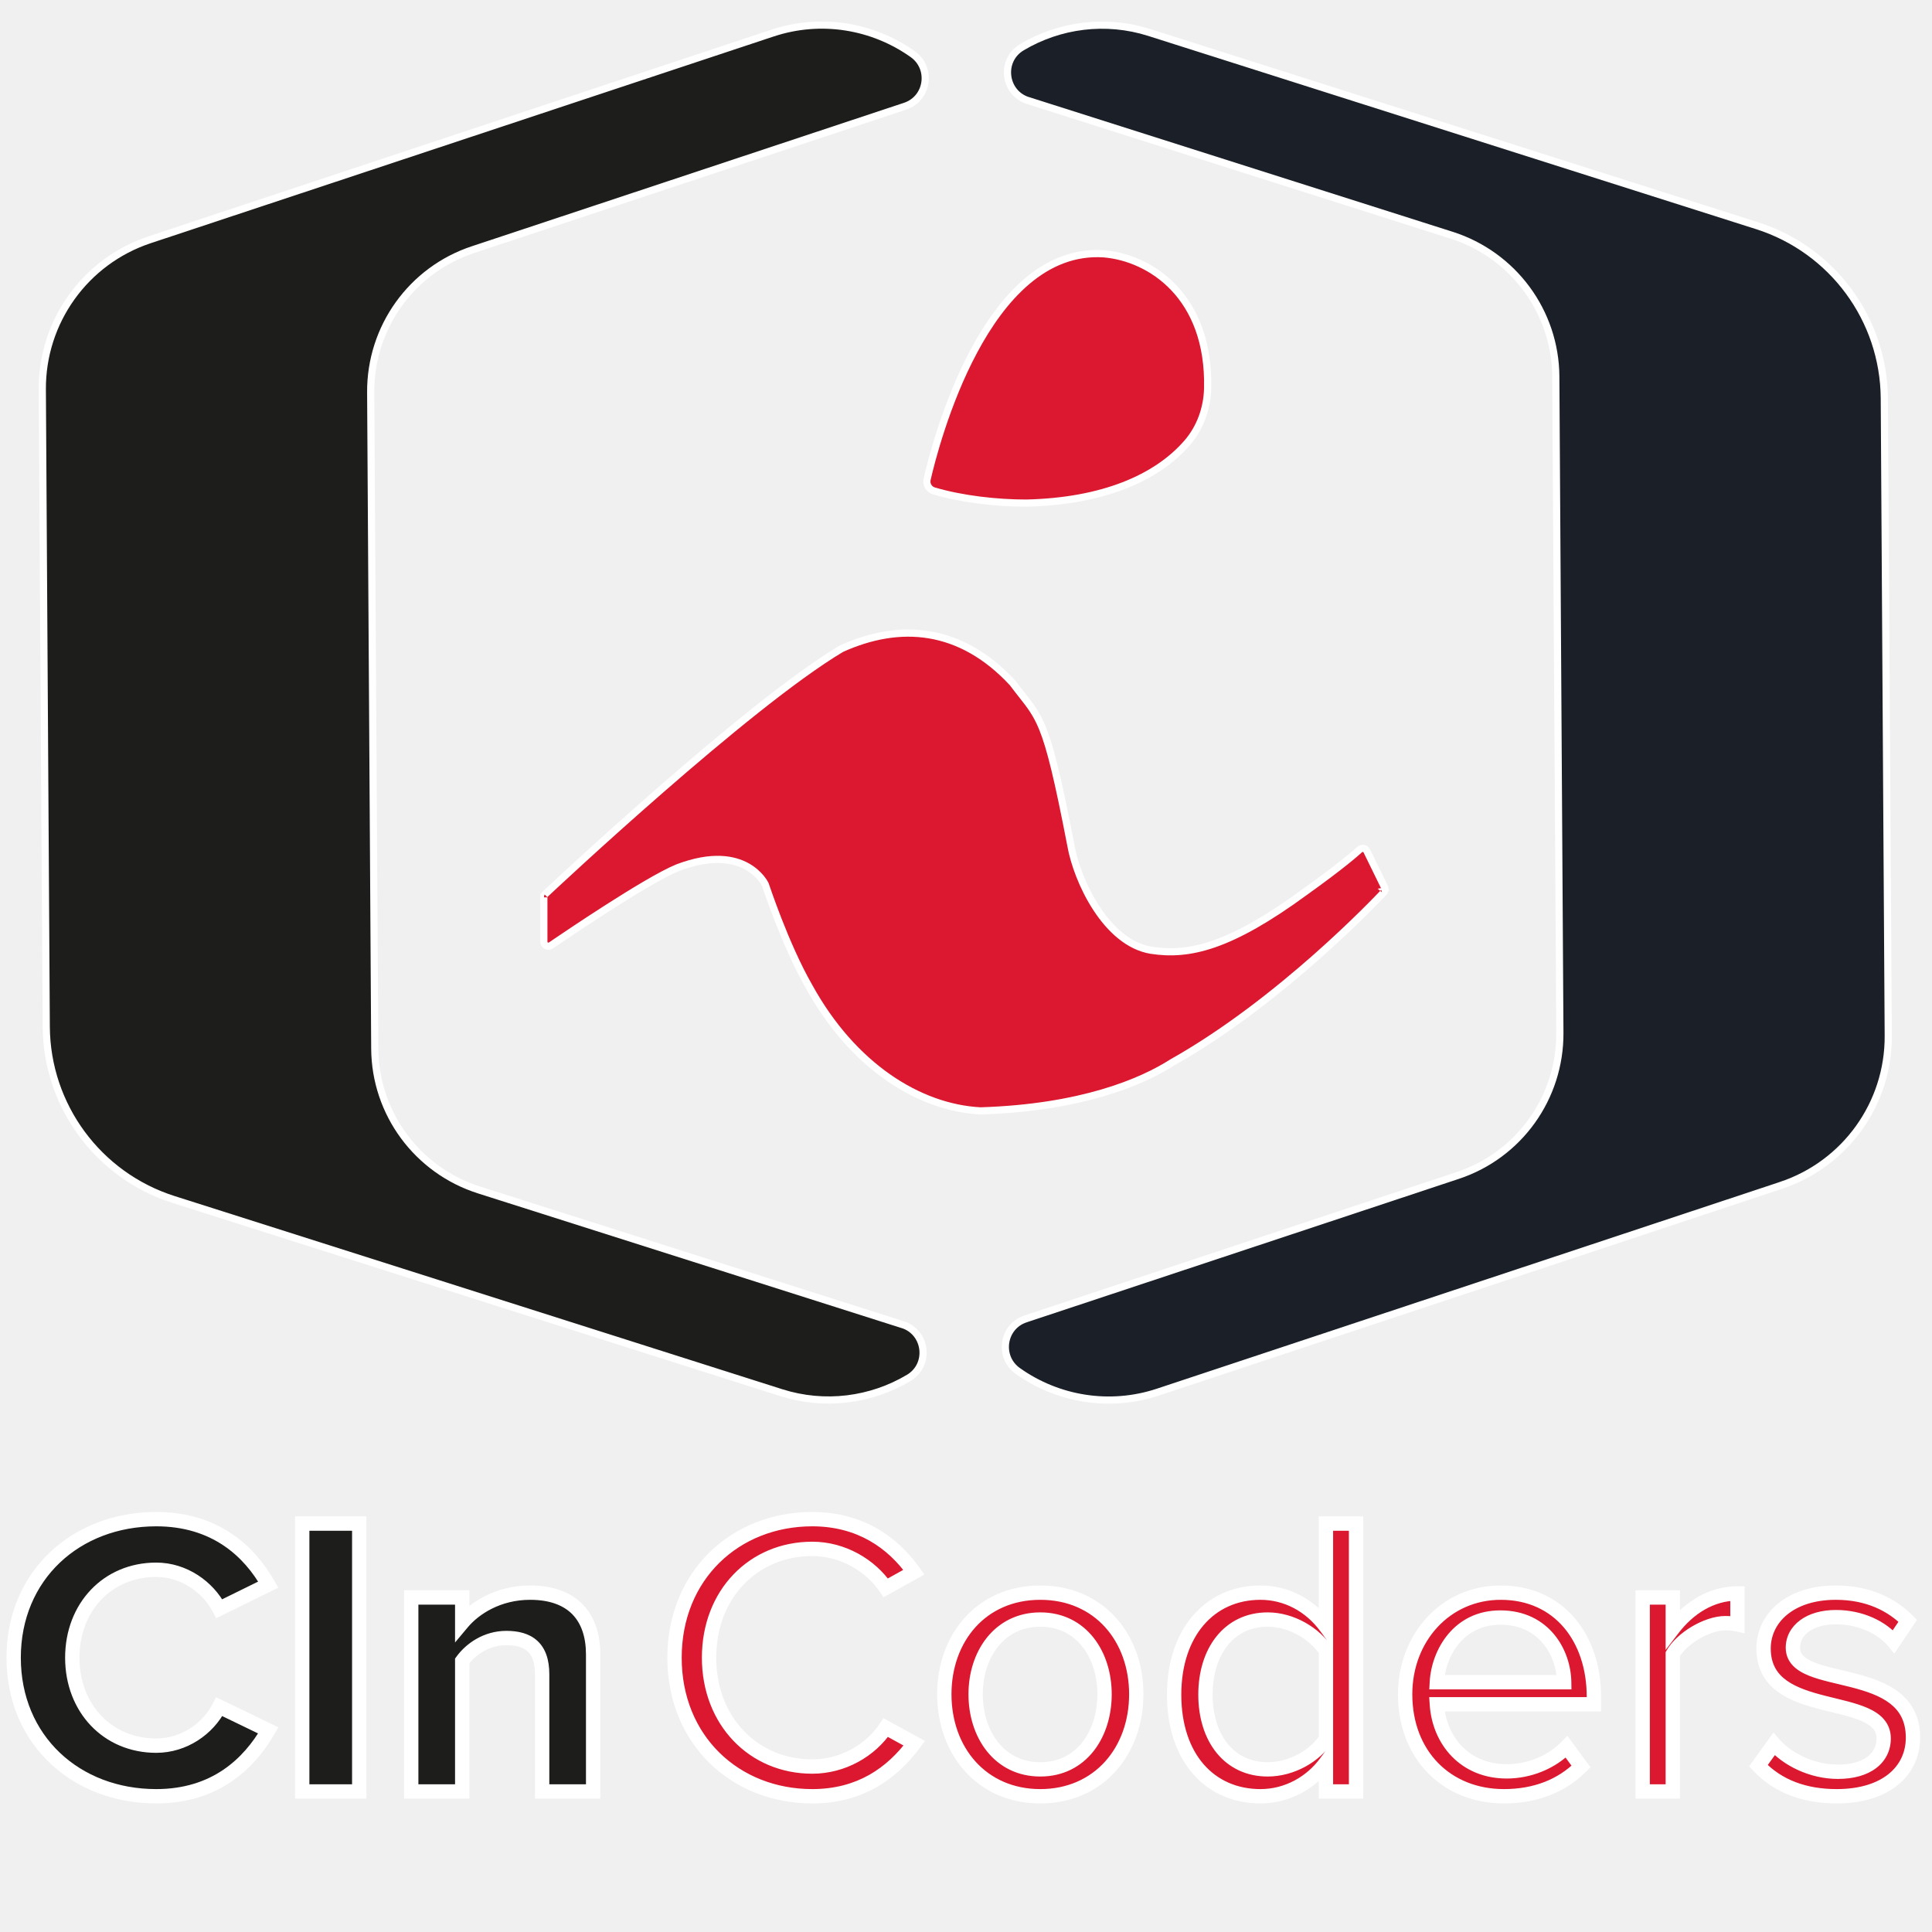
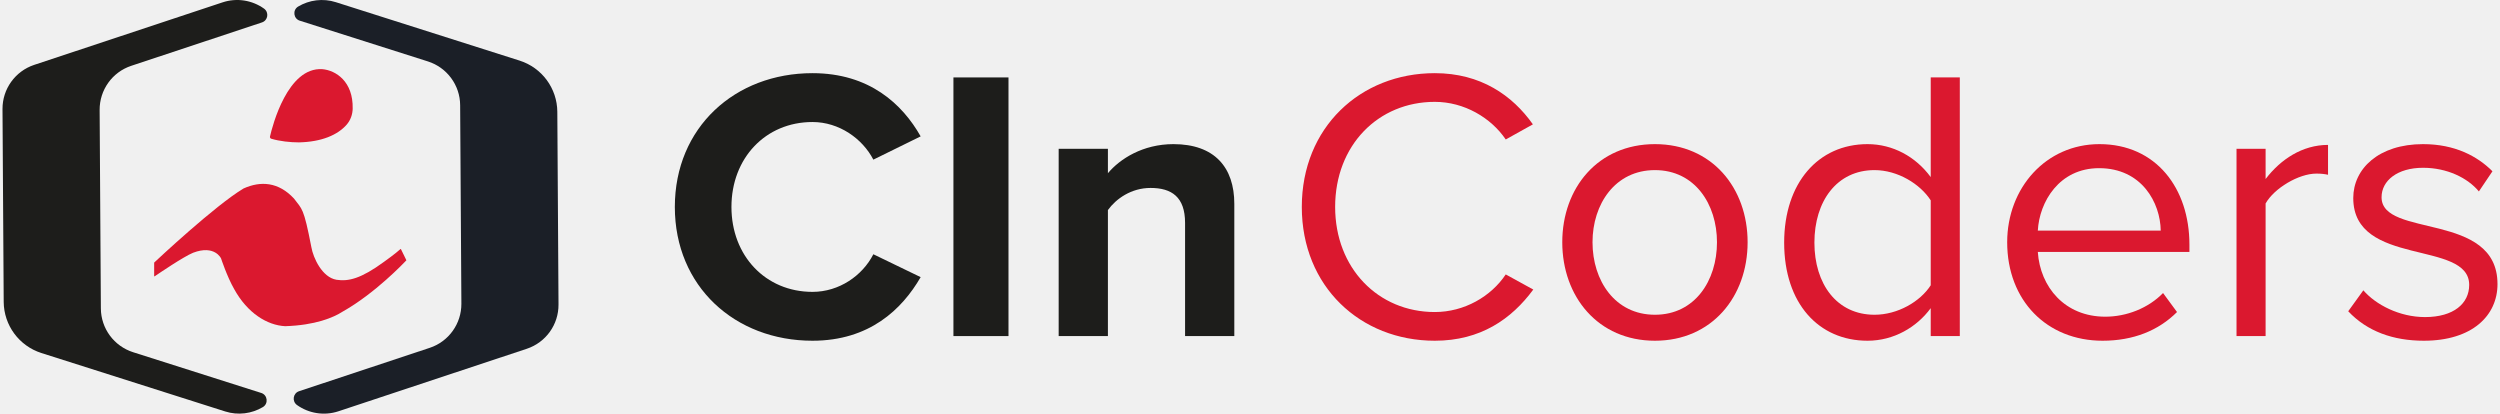
- <svg xmlns="http://www.w3.org/2000/svg" width="30" height="30" viewBox="0 0 1347 1317" fill="none">
-   <path d="M566.32 1237.36C512.56 1237.36 470.28 1198.16 470.28 1140.76C470.28 1083.36 512.56 1044.16 566.32 1044.16C599.36 1044.16 622.32 1060.12 637.16 1081.12L617.56 1092.04C606.92 1076.36 587.6 1064.88 566.32 1064.88C525.44 1064.88 494.36 1096.24 494.36 1140.76C494.36 1185 525.44 1216.64 566.32 1216.64C587.6 1216.64 606.92 1205.44 617.56 1189.48L637.44 1200.4C621.76 1221.68 599.36 1237.36 566.32 1237.36ZM725.299 1237.36C684.139 1237.36 658.379 1205.44 658.379 1166.24C658.379 1127.04 684.139 1095.4 725.299 1095.4C766.459 1095.4 792.219 1127.04 792.219 1166.24C792.219 1205.44 766.459 1237.36 725.299 1237.36ZM725.299 1218.6C754.139 1218.6 770.099 1193.96 770.099 1166.24C770.099 1138.8 754.139 1114.16 725.299 1114.16C696.459 1114.16 680.219 1138.8 680.219 1166.24C680.219 1193.96 696.459 1218.6 725.299 1218.6ZM945.453 1234H924.453V1213.84C914.373 1227.56 897.853 1237.36 878.813 1237.36C843.533 1237.36 818.613 1210.48 818.613 1166.52C818.613 1123.4 843.253 1095.4 878.813 1095.4C897.013 1095.4 913.533 1104.36 924.453 1119.2V1047.24H945.453V1234ZM883.853 1218.6C900.653 1218.6 916.893 1209.08 924.453 1197.32V1136C916.893 1124.24 900.653 1114.16 883.853 1114.16C856.693 1114.16 840.453 1136.56 840.453 1166.52C840.453 1196.48 856.693 1218.6 883.853 1218.6ZM1048.55 1237.36C1008.51 1237.36 979.668 1208.52 979.668 1166.24C979.668 1127.04 1007.67 1095.4 1046.31 1095.4C1087.19 1095.4 1111.27 1127.32 1111.27 1167.92V1173.24H1001.79C1003.47 1198.72 1021.39 1220 1050.51 1220C1065.91 1220 1081.59 1213.84 1092.23 1202.92L1102.31 1216.64C1088.87 1230.08 1070.67 1237.36 1048.55 1237.36ZM1090.55 1157.84C1090.27 1137.68 1076.83 1112.76 1046.03 1112.76C1017.19 1112.76 1002.91 1137.12 1001.79 1157.84H1090.55ZM1166.28 1234H1145.28V1098.76H1166.28V1120.6C1177.2 1106.32 1192.88 1095.96 1211.36 1095.96V1117.52C1208.84 1116.96 1206.32 1116.68 1202.96 1116.68C1190.08 1116.68 1172.44 1127.32 1166.28 1138.24V1234ZM1280.54 1237.36C1258.42 1237.36 1239.66 1230.64 1225.94 1216.08L1236.86 1200.96C1245.82 1211.32 1262.9 1220.28 1281.38 1220.28C1302.1 1220.28 1313.3 1210.48 1313.3 1197.04C1313.3 1164.28 1229.58 1184.44 1229.58 1134.32C1229.58 1113.32 1247.78 1095.4 1279.98 1095.4C1302.94 1095.4 1319.18 1104.08 1330.1 1115L1320.3 1129.56C1312.18 1119.76 1297.34 1112.48 1279.98 1112.48C1261.5 1112.48 1250.02 1121.72 1250.02 1133.76C1250.02 1163.44 1333.74 1143.84 1333.74 1196.48C1333.74 1219.16 1315.54 1237.36 1280.54 1237.36Z" fill="#DB182F" />
-   <path d="M637.16 1081.12L639.594 1085.49L644.455 1082.78L641.243 1078.23L637.16 1081.12ZM617.56 1092.04L613.423 1094.85L615.994 1098.64L619.994 1096.41L617.56 1092.04ZM617.56 1189.48L619.967 1185.1L615.945 1182.89L613.4 1186.71L617.56 1189.48ZM637.44 1200.4L641.465 1203.37L644.854 1198.77L639.847 1196.02L637.44 1200.4ZM566.32 1232.36C515.234 1232.36 475.28 1195.31 475.28 1140.76H465.28C465.28 1201.01 509.886 1242.36 566.32 1242.36V1232.36ZM475.28 1140.76C475.28 1086.21 515.234 1049.16 566.32 1049.16V1039.16C509.886 1039.16 465.28 1080.51 465.28 1140.76H475.28ZM566.32 1049.16C597.476 1049.16 619.013 1064.1 633.077 1084.01L641.243 1078.23C625.627 1056.14 601.244 1039.16 566.32 1039.16V1049.16ZM634.727 1076.75L615.126 1087.67L619.994 1096.41L639.594 1085.49L634.727 1076.75ZM621.697 1089.23C610.186 1072.27 589.359 1059.88 566.32 1059.88V1069.88C585.841 1069.88 603.654 1080.45 613.423 1094.85L621.697 1089.23ZM566.32 1059.88C522.492 1059.88 489.36 1093.67 489.36 1140.76H499.36C499.36 1098.81 528.388 1069.88 566.32 1069.88V1059.88ZM489.36 1140.76C489.36 1187.56 522.48 1221.64 566.32 1221.64V1211.64C528.4 1211.64 499.36 1182.44 499.36 1140.76H489.36ZM566.32 1221.64C589.321 1221.64 610.181 1209.56 621.72 1192.25L613.4 1186.71C603.659 1201.32 585.879 1211.64 566.32 1211.64V1221.64ZM615.153 1193.86L635.033 1204.78L639.847 1196.02L619.967 1185.1L615.153 1193.86ZM633.415 1197.43C618.47 1217.72 597.452 1232.36 566.32 1232.36V1242.36C601.268 1242.36 625.05 1225.64 641.465 1203.37L633.415 1197.43ZM725.299 1232.36C687.385 1232.36 663.379 1203.19 663.379 1166.24H653.379C653.379 1207.69 680.892 1242.36 725.299 1242.36V1232.36ZM663.379 1166.24C663.379 1147.72 669.458 1131.25 680.112 1119.47C690.718 1107.75 706.085 1100.4 725.299 1100.4V1090.4C703.353 1090.4 685.259 1098.87 672.695 1112.77C660.179 1126.61 653.379 1145.56 653.379 1166.24H663.379ZM725.299 1100.4C744.513 1100.4 759.879 1107.75 770.485 1119.47C781.139 1131.25 787.219 1147.72 787.219 1166.24H797.219C797.219 1145.56 790.418 1126.61 777.902 1112.77C765.338 1098.87 747.245 1090.4 725.299 1090.4V1100.4ZM787.219 1166.24C787.219 1203.19 763.212 1232.36 725.299 1232.36V1242.36C769.705 1242.36 797.219 1207.69 797.219 1166.24H787.219ZM725.299 1223.6C741.305 1223.6 753.931 1216.69 762.439 1205.91C770.856 1195.25 775.099 1181 775.099 1166.24H765.099C765.099 1179.2 761.361 1191.13 754.589 1199.72C747.907 1208.19 738.133 1213.6 725.299 1213.6V1223.6ZM775.099 1166.24C775.099 1151.61 770.851 1137.43 762.433 1126.81C753.926 1116.06 741.304 1109.16 725.299 1109.16V1119.16C738.134 1119.16 747.911 1124.58 754.594 1133.01C761.367 1141.57 765.099 1153.43 765.099 1166.24H775.099ZM725.299 1109.16C709.299 1109.16 696.614 1116.06 688.038 1126.79C679.548 1137.41 675.219 1151.59 675.219 1166.24H685.219C685.219 1153.45 689.01 1141.59 695.849 1133.03C702.604 1124.58 712.458 1119.16 725.299 1119.16V1109.16ZM675.219 1166.24C675.219 1181.02 679.542 1195.27 688.032 1205.93C696.609 1216.7 709.298 1223.6 725.299 1223.6V1213.6C712.46 1213.6 702.608 1208.18 695.855 1199.7C689.015 1191.11 685.219 1179.18 685.219 1166.24H675.219ZM945.453 1234V1239H950.453V1234H945.453ZM924.453 1234H919.453V1239H924.453V1234ZM924.453 1213.84H929.453V1198.59L920.424 1210.88L924.453 1213.84ZM924.453 1119.2L920.426 1122.16L929.453 1134.43V1119.2H924.453ZM924.453 1047.24V1042.24H919.453V1047.24H924.453ZM945.453 1047.24H950.453V1042.24H945.453V1047.24ZM924.453 1197.32L928.659 1200.02L929.453 1198.79V1197.32H924.453ZM924.453 1136H929.453V1134.53L928.659 1133.3L924.453 1136ZM945.453 1229H924.453V1239H945.453V1229ZM929.453 1234V1213.84H919.453V1234H929.453ZM920.424 1210.88C911.18 1223.46 896.091 1232.36 878.813 1232.36V1242.36C899.616 1242.36 917.567 1231.66 928.483 1216.8L920.424 1210.88ZM878.813 1232.36C862.522 1232.36 848.882 1226.19 839.253 1215.14C829.575 1204.03 823.613 1187.58 823.613 1166.52H813.613C813.613 1189.42 820.112 1208.39 831.713 1221.71C843.364 1235.09 859.824 1242.36 878.813 1242.36V1232.36ZM823.613 1166.52C823.613 1145.89 829.503 1129.34 839.177 1118.04C848.796 1106.8 862.438 1100.4 878.813 1100.4V1090.4C859.628 1090.4 843.17 1098 831.58 1111.54C820.044 1125.02 813.613 1144.03 813.613 1166.52H823.613ZM878.813 1100.4C895.3 1100.4 910.372 1108.5 920.426 1122.16L928.48 1116.24C916.694 1100.22 898.727 1090.4 878.813 1090.4V1100.4ZM929.453 1119.2V1047.24H919.453V1119.2H929.453ZM924.453 1052.24H945.453V1042.24H924.453V1052.24ZM940.453 1047.24V1234H950.453V1047.24H940.453ZM883.853 1223.6C902.33 1223.6 920.166 1213.23 928.659 1200.02L920.247 1194.62C913.62 1204.93 898.976 1213.6 883.853 1213.6V1223.6ZM929.453 1197.32V1136H919.453V1197.32H929.453ZM928.659 1133.3C920.229 1120.18 902.444 1109.16 883.853 1109.16V1119.16C898.862 1119.16 913.558 1128.3 920.247 1138.7L928.659 1133.3ZM883.853 1109.16C868.756 1109.16 856.466 1115.45 848.06 1125.99C839.741 1136.41 835.453 1150.69 835.453 1166.52H845.453C845.453 1152.39 849.285 1140.49 855.877 1132.22C862.38 1124.07 871.79 1119.16 883.853 1119.16V1109.16ZM835.453 1166.52C835.453 1182.35 839.742 1196.57 848.071 1206.93C856.488 1217.4 868.779 1223.6 883.853 1223.6V1213.6C871.768 1213.6 862.359 1208.74 855.865 1200.66C849.284 1192.47 845.453 1180.65 845.453 1166.52H835.453ZM1111.27 1173.24V1178.24H1116.27V1173.24H1111.27ZM1001.79 1173.24V1168.24H996.447L996.799 1173.57L1001.79 1173.24ZM1092.23 1202.92L1096.26 1199.96L1092.76 1195.2L1088.65 1199.43L1092.23 1202.92ZM1102.31 1216.64L1105.84 1220.18L1108.88 1217.14L1106.34 1213.68L1102.31 1216.64ZM1090.55 1157.84V1162.84H1095.62L1095.55 1157.77L1090.55 1157.84ZM1001.79 1157.84L996.795 1157.57L996.51 1162.84H1001.79V1157.84ZM1048.55 1232.36C1029.77 1232.36 1013.87 1225.62 1002.67 1214.16C991.463 1202.7 984.668 1186.22 984.668 1166.24H974.668C974.668 1188.54 982.293 1207.62 995.517 1221.15C1008.75 1234.68 1027.29 1242.36 1048.55 1242.36V1232.36ZM984.668 1166.24C984.668 1129.42 1010.8 1100.4 1046.31 1100.4V1090.4C1004.54 1090.4 974.668 1124.66 974.668 1166.24H984.668ZM1046.31 1100.4C1065.34 1100.4 1080.17 1107.78 1090.31 1119.68C1100.53 1131.67 1106.27 1148.57 1106.27 1167.92H1116.27C1116.27 1146.67 1109.96 1127.31 1097.92 1113.19C1085.81 1098.98 1068.16 1090.4 1046.31 1090.4V1100.4ZM1106.27 1167.92V1173.24H1116.27V1167.92H1106.27ZM1111.27 1168.24H1001.79V1178.24H1111.27V1168.24ZM996.799 1173.57C998.625 1201.27 1018.37 1225 1050.51 1225V1215C1024.41 1215 1008.31 1196.17 1006.78 1172.91L996.799 1173.57ZM1050.51 1225C1067.15 1225 1084.16 1218.37 1095.81 1206.41L1088.65 1199.43C1079.02 1209.31 1064.67 1215 1050.51 1215V1225ZM1088.2 1205.88L1098.28 1219.6L1106.34 1213.68L1096.26 1199.96L1088.2 1205.88ZM1098.77 1213.1C1086.38 1225.5 1069.5 1232.36 1048.55 1232.36V1242.36C1071.83 1242.36 1091.36 1234.66 1105.84 1220.18L1098.77 1213.1ZM1095.55 1157.77C1095.39 1146.7 1091.65 1134.29 1083.58 1124.55C1075.4 1114.67 1062.94 1107.76 1046.03 1107.76V1117.76C1059.92 1117.76 1069.57 1123.31 1075.88 1130.93C1082.31 1138.69 1085.42 1148.82 1085.55 1157.91L1095.55 1157.77ZM1046.03 1107.76C1013.56 1107.76 998 1135.28 996.795 1157.57L1006.78 1158.11C1007.82 1138.96 1020.81 1117.76 1046.03 1117.76V1107.76ZM1001.79 1162.84H1090.55V1152.84H1001.79V1162.84ZM1166.28 1234V1239H1171.28V1234H1166.28ZM1145.28 1234H1140.28V1239H1145.28V1234ZM1145.28 1098.76V1093.76H1140.28V1098.76H1145.28ZM1166.28 1098.76H1171.28V1093.76H1166.28V1098.76ZM1166.28 1120.6H1161.28V1135.37L1170.25 1123.64L1166.28 1120.6ZM1211.36 1095.96H1216.36V1090.96H1211.36V1095.96ZM1211.36 1117.52L1210.28 1122.4L1216.36 1123.75V1117.52H1211.36ZM1166.28 1138.24L1161.93 1135.78L1161.28 1136.93V1138.24H1166.28ZM1166.28 1229H1145.28V1239H1166.28V1229ZM1150.28 1234V1098.76H1140.28V1234H1150.28ZM1145.28 1103.76H1166.28V1093.76H1145.28V1103.76ZM1161.28 1098.76V1120.6H1171.28V1098.76H1161.28ZM1170.25 1123.64C1180.53 1110.19 1194.88 1100.96 1211.36 1100.96V1090.96C1190.88 1090.96 1173.87 1102.45 1162.31 1117.56L1170.25 1123.64ZM1206.36 1095.96V1117.52H1216.36V1095.96H1206.36ZM1212.45 1112.64C1209.52 1111.99 1206.64 1111.68 1202.96 1111.68V1121.68C1206.01 1121.68 1208.16 1121.93 1210.28 1122.4L1212.45 1112.64ZM1202.96 1111.68C1195.31 1111.68 1186.79 1114.77 1179.55 1119.06C1172.31 1123.36 1165.58 1129.31 1161.93 1135.78L1170.64 1140.7C1173.14 1136.25 1178.31 1131.42 1184.65 1127.67C1190.99 1123.91 1197.73 1121.68 1202.96 1121.68V1111.68ZM1161.28 1138.24V1234H1171.28V1138.24H1161.28ZM1225.94 1216.08L1221.89 1213.15L1219.47 1216.5L1222.3 1219.51L1225.94 1216.08ZM1236.86 1200.96L1240.64 1197.69L1236.51 1192.91L1232.81 1198.03L1236.86 1200.96ZM1330.1 1115L1334.25 1117.79L1336.55 1114.38L1333.64 1111.46L1330.1 1115ZM1320.3 1129.56L1316.45 1132.75L1320.72 1137.9L1324.45 1132.35L1320.3 1129.56ZM1280.54 1232.36C1259.47 1232.36 1242.15 1225.99 1229.58 1212.65L1222.3 1219.51C1237.17 1235.29 1257.37 1242.36 1280.54 1242.36V1232.36ZM1230 1219.01L1240.92 1203.89L1232.81 1198.03L1221.89 1213.15L1230 1219.01ZM1233.08 1204.23C1242.98 1215.68 1261.44 1225.28 1281.38 1225.28V1215.28C1264.37 1215.28 1248.66 1206.96 1240.64 1197.69L1233.08 1204.23ZM1281.38 1225.28C1292.47 1225.28 1301.64 1222.66 1308.15 1217.67C1314.8 1212.58 1318.3 1205.29 1318.3 1197.04H1308.3C1308.3 1202.23 1306.21 1206.56 1302.07 1209.73C1297.81 1213 1291.02 1215.28 1281.38 1215.28V1225.28ZM1318.3 1197.04C1318.3 1191.76 1316.57 1187.34 1313.51 1183.75C1310.55 1180.28 1306.54 1177.81 1302.26 1175.9C1293.89 1172.17 1282.71 1169.9 1272.67 1167.34C1262.2 1164.68 1252.59 1161.66 1245.59 1156.6C1238.95 1151.8 1234.58 1145.13 1234.58 1134.32H1224.58C1224.58 1148.57 1230.68 1158.17 1239.74 1164.71C1248.44 1171 1259.75 1174.38 1270.21 1177.04C1281.1 1179.8 1290.85 1181.76 1298.19 1185.03C1301.76 1186.63 1304.28 1188.35 1305.9 1190.24C1307.42 1192.02 1308.3 1194.13 1308.3 1197.04H1318.3ZM1234.58 1134.32C1234.58 1125.35 1238.44 1117.02 1245.9 1110.84C1253.4 1104.62 1264.79 1100.4 1279.98 1100.4V1090.4C1262.97 1090.4 1249.17 1095.14 1239.52 1103.13C1229.83 1111.16 1224.58 1122.29 1224.58 1134.32H1234.58ZM1279.98 1100.4C1301.54 1100.4 1316.53 1108.5 1326.57 1118.54L1333.64 1111.46C1321.83 1099.66 1304.34 1090.4 1279.98 1090.4V1100.4ZM1325.96 1112.21L1316.16 1126.77L1324.45 1132.35L1334.25 1117.79L1325.96 1112.21ZM1324.15 1126.37C1314.98 1115.29 1298.65 1107.48 1279.98 1107.48V1117.48C1296.03 1117.48 1309.39 1124.23 1316.45 1132.75L1324.15 1126.37ZM1279.98 1107.48C1269.96 1107.48 1261.35 1109.98 1255.11 1114.58C1248.78 1119.24 1245.02 1125.99 1245.02 1133.76H1255.02C1255.02 1129.49 1257 1125.6 1261.04 1122.63C1265.16 1119.6 1271.53 1117.48 1279.98 1117.48V1107.48ZM1245.02 1133.76C1245.02 1138.81 1246.86 1142.97 1250 1146.26C1252.99 1149.41 1257.01 1151.62 1261.24 1153.32C1269.49 1156.64 1280.69 1158.79 1290.64 1161.35C1301.04 1164.03 1310.64 1167.25 1317.62 1172.61C1324.28 1177.73 1328.74 1184.93 1328.74 1196.48H1338.74C1338.74 1181.71 1332.74 1171.62 1323.71 1164.68C1314.99 1157.98 1303.65 1154.38 1293.13 1151.67C1282.15 1148.84 1272.42 1147.04 1264.97 1144.04C1261.35 1142.58 1258.83 1141.04 1257.24 1139.37C1255.8 1137.85 1255.02 1136.13 1255.02 1133.76H1245.02ZM1328.74 1196.48C1328.74 1206.39 1324.81 1215.18 1317.08 1221.57C1309.28 1228.03 1297.21 1232.36 1280.54 1232.36V1242.36C1298.87 1242.36 1313.41 1237.59 1323.46 1229.28C1333.58 1220.9 1338.74 1209.25 1338.74 1196.48H1328.74Z" fill="white" />
-   <path d="M108.92 1237.36C52.92 1237.36 9.52 1198.16 9.52 1140.76C9.52 1083.36 52.92 1044.16 108.92 1044.16C150.08 1044.16 173.88 1066.56 187.04 1089.8L152.88 1106.6C145.04 1091.48 128.24 1079.44 108.92 1079.44C75.04 1079.44 50.4 1105.48 50.4 1140.76C50.4 1176.04 75.04 1202.08 108.92 1202.08C128.24 1202.08 145.04 1190.32 152.88 1174.92L187.04 1191.44C173.6 1214.68 150.08 1237.36 108.92 1237.36ZM250.467 1234H210.707V1047.24H250.467V1234ZM413.543 1234H377.983V1152.24C377.983 1133.48 368.183 1127.04 353.063 1127.04C339.062 1127.04 328.143 1134.88 322.263 1143V1234H286.703V1098.76H322.263V1116.4C330.943 1106.04 347.463 1095.4 369.583 1095.4C399.263 1095.4 413.543 1112.2 413.543 1138.52V1234Z" fill="#1D1D1B" />
-   <path d="M187.04 1089.8L189.247 1094.29L194.002 1091.95L191.391 1087.34L187.04 1089.8ZM152.88 1106.6L148.441 1108.9L150.694 1113.25L155.087 1111.09L152.88 1106.6ZM152.88 1174.92L155.057 1170.42L150.647 1168.29L148.424 1172.65L152.88 1174.92ZM187.04 1191.44L191.368 1193.94L194.064 1189.28L189.217 1186.94L187.04 1191.44ZM108.92 1232.36C55.442 1232.36 14.52 1195.16 14.52 1140.76H4.52C4.52 1201.16 50.398 1242.36 108.92 1242.36V1232.36ZM14.52 1140.76C14.52 1086.36 55.442 1049.16 108.92 1049.16V1039.16C50.398 1039.16 4.52 1080.36 4.52 1140.76H14.52ZM108.92 1049.16C147.834 1049.16 170.173 1070.16 182.689 1092.26L191.391 1087.34C177.587 1062.96 152.326 1039.16 108.92 1039.16V1049.16ZM184.833 1085.31L150.673 1102.11L155.087 1111.09L189.247 1094.29L184.833 1085.31ZM157.319 1104.3C148.717 1087.71 130.311 1074.44 108.92 1074.44V1084.44C126.169 1084.44 141.363 1095.25 148.441 1108.9L157.319 1104.3ZM108.92 1074.44C72.049 1074.44 45.4 1102.95 45.4 1140.76H55.4C55.4 1108.01 78.031 1084.44 108.92 1084.44V1074.44ZM45.4 1140.76C45.4 1178.57 72.049 1207.08 108.92 1207.08V1197.08C78.031 1197.08 55.4 1173.51 55.4 1140.76H45.4ZM108.92 1207.08C130.273 1207.08 148.714 1194.12 157.336 1177.19L148.424 1172.65C141.366 1186.52 126.207 1197.08 108.92 1197.08V1207.08ZM150.703 1179.42L184.863 1195.94L189.217 1186.94L155.057 1170.42L150.703 1179.42ZM182.712 1188.94C169.877 1211.13 147.786 1232.36 108.92 1232.36V1242.36C152.374 1242.36 177.323 1218.23 191.368 1193.94L182.712 1188.94ZM250.467 1234V1239H255.467V1234H250.467ZM210.707 1234H205.707V1239H210.707V1234ZM210.707 1047.24V1042.24H205.707V1047.24H210.707ZM250.467 1047.24H255.467V1042.24H250.467V1047.24ZM250.467 1229H210.707V1239H250.467V1229ZM215.707 1234V1047.24H205.707V1234H215.707ZM210.707 1052.24H250.467V1042.24H210.707V1052.24ZM245.467 1047.24V1234H255.467V1047.24H245.467ZM413.543 1234V1239H418.543V1234H413.543ZM377.983 1234H372.983V1239H377.983V1234ZM322.263 1143L318.213 1140.07L317.263 1141.38V1143H322.263ZM322.263 1234V1239H327.263V1234H322.263ZM286.703 1234H281.703V1239H286.703V1234ZM286.703 1098.76V1093.76H281.703V1098.76H286.703ZM322.263 1098.76H327.263V1093.76H322.263V1098.76ZM322.263 1116.4H317.263V1130.15L326.095 1119.61L322.263 1116.4ZM413.543 1229H377.983V1239H413.543V1229ZM382.983 1234V1152.24H372.983V1234H382.983ZM382.983 1152.24C382.983 1142.03 380.303 1134.14 374.56 1128.91C368.908 1123.76 361.212 1122.04 353.062 1122.04V1132.04C360.033 1132.04 364.797 1133.54 367.825 1136.3C370.762 1138.98 372.983 1143.69 372.983 1152.24H382.983ZM353.062 1122.04C337.128 1122.04 324.82 1130.94 318.213 1140.07L326.312 1145.93C331.465 1138.82 340.997 1132.04 353.062 1132.04V1122.04ZM317.263 1143V1234H327.263V1143H317.263ZM322.263 1229H286.703V1239H322.263V1229ZM291.703 1234V1098.76H281.703V1234H291.703ZM286.703 1103.76H322.263V1093.76H286.703V1103.76ZM317.263 1098.76V1116.4H327.263V1098.76H317.263ZM326.095 1119.61C333.939 1110.25 349.11 1100.4 369.583 1100.4V1090.4C345.815 1090.4 327.946 1101.83 318.43 1113.19L326.095 1119.61ZM369.583 1100.4C383.487 1100.4 393.023 1104.32 399.107 1110.57C405.217 1116.86 408.543 1126.23 408.543 1138.52H418.543C418.543 1124.49 414.728 1112.3 406.278 1103.61C397.802 1094.88 385.358 1090.4 369.583 1090.4V1100.4ZM408.543 1138.52V1234H418.543V1138.52H408.543Z" fill="white" />
-   <path d="M629.249 908.496L629.237 908.526L333.985 814.656C290.919 800.962 261.56 761.225 261.292 716.127L258.45 258.563C258.45 258.563 258.45 258.563 258.45 258.562C258.182 213.362 286.92 173.185 329.793 159.047L329.798 159.046L631.023 59.065L631.026 59.064C647.009 53.738 650.112 32.554 636.361 22.765L636.358 22.763C608.501 2.978 572.381 -3.122 538.697 8.041L538.696 8.041L104.275 152.192L104.273 152.193C59.431 167.105 29.221 209.122 29.502 256.485L29.502 256.486L32.252 700.945L32.252 700.947C32.626 756.008 68.441 804.522 120.895 821.254L120.897 821.254L544.684 955.967L545.442 953.584L544.684 955.967C575.085 965.628 607.359 961.312 633.624 945.651L633.63 945.648C648.777 936.562 646.052 913.817 629.249 908.496Z" fill="#1D1D1B" stroke="white" stroke-width="5" />
-   <path d="M716.752 55.135L716.764 55.106L1012.02 148.975C1055.08 162.669 1084.44 202.406 1084.71 247.504L1084.71 247.505L1087.55 705.068C1087.82 750.269 1059.08 790.446 1016.21 804.584L1016.2 804.586L714.977 904.566L714.975 904.567C698.992 909.893 695.888 931.077 709.64 940.867L709.642 940.868C737.5 960.653 773.619 966.753 807.304 955.591L807.305 955.59L1241.73 811.439L1241.73 811.438C1286.57 796.527 1316.78 754.509 1316.5 707.146L1313.75 262.686V262.685C1313.37 207.623 1277.56 159.109 1225.11 142.378L1225.1 142.377L801.316 7.665L801.316 7.665C770.916 -1.997 738.642 2.32 712.376 17.98L712.376 17.98L712.371 17.984C697.223 27.069 699.949 49.814 716.752 55.135Z" fill="#1B1F27" stroke="white" stroke-width="5" />
-   <path d="M586.814 437.196L586.683 437.255L586.559 437.329C553.472 457.074 503.258 498.554 460.725 535.636C418.769 572.215 384.093 604.687 380.301 608.237L380.265 608.271C379.906 608.557 379.685 608.884 379.558 609.117C379.381 609.442 379.299 609.742 379.258 609.925C379.214 610.122 379.196 610.291 379.187 610.404C379.182 610.464 379.179 610.516 379.178 610.559C379.177 610.58 379.176 610.6 379.176 610.617L379.176 610.641L379.176 610.652L379.176 610.657L379.176 610.66L379.176 610.661C379.176 610.661 379.176 610.662 379.253 610.662H379.176V641.545C379.176 642.723 379.805 643.792 380.838 644.339C381.841 644.869 383.024 644.806 383.97 644.239L384.029 644.203L384.086 644.165C384.374 643.969 384.72 643.735 385.118 643.465C390.613 639.739 406.251 629.135 423.358 618.186C441.774 606.398 461.629 594.383 472.426 589.987C496.467 580.863 511.691 584.014 520.828 589.1C529.777 594.08 533.322 601.155 533.553 601.632C533.556 601.642 533.569 601.679 533.596 601.758C533.62 601.827 533.654 601.926 533.702 602.066C533.741 602.181 533.787 602.314 533.838 602.464C533.938 602.757 534.06 603.113 534.201 603.524C534.63 604.775 535.246 606.56 536.03 608.774C537.598 613.202 539.837 619.348 542.587 626.384C548.078 640.427 555.643 658.101 564.026 672.736C594.692 728.479 640.848 757.255 683.502 759.509L683.608 759.515L683.713 759.511C753.804 757.302 795.951 739.445 817.478 725.615C892.513 683.413 959.398 612.828 964.798 607.129L964.857 607.066L965.112 606.797L965.278 606.465C965.541 605.939 965.569 605.439 965.577 605.295V605.293C965.59 605.069 965.58 604.868 965.57 604.733C965.56 604.589 965.545 604.463 965.534 604.376C965.528 604.331 965.522 604.293 965.518 604.264L965.512 604.226L965.51 604.212L965.509 604.207L965.509 604.205L965.508 604.203L965.508 604.203C965.508 604.203 965.508 604.202 963.042 604.613L965.508 604.202L965.448 603.842L965.288 603.515L952.913 578.222L952.908 578.212L952.903 578.202C951.916 576.229 949.576 576.075 948.159 577.137L948.055 577.215L947.96 577.303C945.584 579.502 935.589 588.416 909.887 606.795L909.875 606.804L909.864 606.812C857.661 645.04 829.098 651.661 802.469 647.508C786.984 644.922 774.095 633.034 764.436 618.274C754.806 603.558 748.697 586.445 746.599 574.313L746.595 574.288L746.591 574.264C737.663 528.082 732.329 506.18 726.799 492.645C722.6 482.368 718.217 476.814 712.369 469.403C710.447 466.967 708.366 464.331 706.082 461.261L706.001 461.152L705.908 461.052C687.757 441.507 668.094 430.926 647.809 427.582C627.548 424.242 606.902 428.157 586.814 437.196ZM533.566 601.658C533.566 601.658 533.565 601.658 533.565 601.658L533.566 601.658Z" fill="#DB182F" stroke="white" stroke-width="5" />
-   <path d="M651.004 327.225L651.011 327.227L651.019 327.23C670.741 333.089 695.1 335.764 715.441 335.764H715.469L715.498 335.763C768.64 334.562 806.369 318.382 827.701 293.754L827.702 293.753C836.918 283.1 841.683 269.421 841.969 255.516C842.669 223.595 832.76 200.849 818.485 185.735C804.251 170.665 785.83 163.346 769.739 161.97L769.716 161.968L769.692 161.967C728.047 159.201 698.591 193.166 679.079 229.642C659.453 266.329 649.219 306.748 646.361 319.235L646.355 319.259L646.35 319.283C645.635 322.715 647.625 326.197 651.004 327.225Z" fill="#DB182F" stroke="white" stroke-width="5" />
+ <svg xmlns="http://www.w3.org/2000/svg" width="550" height="91" viewBox="0 0 947 157" fill="none">
+   <path d="M98.192 149.141C100.622 149.91 101.014 153.199 98.826 154.512C94.601 157.032 89.41 157.726 84.521 156.172L14.759 133.993C6.293 131.292 0.513 123.462 0.453 114.575L0 41.401C-0.045 33.782 4.814 27.023 12.027 24.624L83.54 0.891C88.957 -0.904 94.767 0.077 99.249 3.26C101.241 4.678 100.788 7.741 98.479 8.51L48.893 24.971C41.664 27.355 36.821 34.129 36.866 41.748L37.334 117.08C37.379 124.684 42.328 131.383 49.587 133.691L98.223 149.156L98.192 149.141Z" fill="#1D1D1B" />
+   <path d="M112.846 7.859C110.417 7.09 110.025 3.801 112.213 2.488C116.438 -0.032 121.629 -0.726 126.518 0.828L196.28 23.007C204.746 25.708 210.526 33.538 210.586 42.425L211.039 115.599C211.084 123.218 206.225 129.977 199.012 132.376L127.499 156.109C122.082 157.904 116.272 156.923 111.79 153.74C109.798 152.322 110.251 149.259 112.56 148.49L162.146 132.029C169.374 129.645 174.218 122.871 174.173 115.252L173.705 39.92C173.66 32.316 168.71 25.617 161.452 23.309L112.816 7.844L112.846 7.859Z" fill="#1B1F27" />
+   <path d="M57.562 104.8V99.716C57.562 99.716 57.562 99.655 57.592 99.64C58.543 98.75 80.68 77.99 91.5 71.532C98.004 68.605 104.764 69.043 110.634 75.364C113.743 79.544 114.286 78.578 117.229 93.801C117.938 97.905 121.333 105.283 126.766 106.188C131.308 106.897 136.122 105.736 144.753 99.414C148.994 96.381 150.653 94.903 151.061 94.525C151.121 94.48 151.197 94.495 151.227 94.556L153.264 98.72C153.264 98.72 153.279 98.81 153.264 98.841C152.449 99.701 141.433 111.348 129.089 118.288C125.619 120.521 118.753 123.448 107.269 123.81C100.418 123.448 92.933 118.816 87.938 109.734C85.207 104.966 82.989 98.177 82.944 98.071C82.898 97.966 80.454 92.851 72.35 95.929C68.713 97.407 59.131 103.94 57.728 104.891C57.652 104.936 57.562 104.891 57.562 104.8Z" fill="#DB182F" />
+   <path d="M102.007 52.657C101.66 52.551 101.449 52.189 101.524 51.827C102.46 47.739 108.224 25.379 121.398 26.254C126.514 26.692 133.138 30.916 132.912 41.236C132.867 43.439 132.112 45.596 130.663 47.271C127.253 51.209 121.172 53.849 112.495 54.045C109.175 54.045 105.206 53.608 102.007 52.657Z" fill="#DB182F" />
+   <path d="M543.641 129.328C515.384 129.328 493.162 108.722 493.162 78.549C493.162 48.375 515.384 27.769 543.641 27.769C561.007 27.769 573.075 36.159 580.874 47.198L570.573 52.938C564.98 44.696 554.826 38.661 543.641 38.661C522.154 38.661 505.818 55.146 505.818 78.549C505.818 101.804 522.154 118.436 543.641 118.436C554.826 118.436 564.98 112.549 570.573 104.159L581.022 109.9C572.78 121.086 561.007 129.328 543.641 129.328Z" fill="#DB182F" />
+   <path d="M627.2 129.328C605.567 129.328 592.027 112.549 592.027 91.943C592.027 71.337 605.567 54.705 627.2 54.705C648.834 54.705 662.374 71.337 662.374 91.943C662.374 112.549 648.834 129.328 627.2 129.328ZM627.2 119.467C642.359 119.467 650.747 106.514 650.747 91.943C650.747 77.519 642.359 64.566 627.2 64.566C612.042 64.566 603.506 77.519 603.506 91.943C603.506 106.514 612.042 119.467 627.2 119.467Z" fill="#DB182F" />
+   <path d="M742.914 127.562H731.876V116.965C726.578 124.177 717.895 129.328 707.888 129.328C689.345 129.328 676.247 115.198 676.247 92.09C676.247 69.423 689.197 54.705 707.888 54.705C717.454 54.705 726.137 59.414 731.876 67.215V29.388H742.914V127.562ZM710.537 119.467C719.367 119.467 727.903 114.462 731.876 108.281V76.047C727.903 69.865 719.367 64.566 710.537 64.566C696.262 64.566 687.726 76.341 687.726 92.09C687.726 107.839 696.262 119.467 710.537 119.467Z" fill="#DB182F" />
+   <path d="M797.101 129.328C776.056 129.328 760.897 114.168 760.897 91.943C760.897 71.337 775.614 54.705 795.923 54.705C817.41 54.705 830.067 71.484 830.067 92.826V95.623H772.524C773.407 109.016 782.825 120.203 798.131 120.203C806.225 120.203 814.467 116.965 820.059 111.224L825.357 118.436C818.293 125.501 808.727 129.328 797.101 129.328ZM819.176 87.527C819.029 76.93 811.965 63.83 795.776 63.83C780.618 63.83 773.112 76.635 772.524 87.527H819.176Z" fill="#DB182F" />
+   <path d="M858.982 127.562H847.944V56.471H858.982V67.951C864.721 60.445 872.963 54.999 882.676 54.999V66.332C881.351 66.038 880.027 65.891 878.261 65.891C871.491 65.891 862.219 71.484 858.982 77.224V127.562Z" fill="#DB182F" />
+   <path d="M919.038 129.328C907.412 129.328 897.551 125.796 890.34 118.142L896.08 110.194C900.789 115.64 909.766 120.35 919.48 120.35C930.37 120.35 936.257 115.198 936.257 108.133C936.257 90.912 892.253 101.51 892.253 75.163C892.253 64.124 901.819 54.705 918.744 54.705C930.812 54.705 939.347 59.267 945.087 65.008L939.936 72.661C935.668 67.51 927.868 63.683 918.744 63.683C909.031 63.683 902.997 68.54 902.997 74.869C902.997 90.471 947 80.168 947 107.839C947 119.761 937.434 129.328 919.038 129.328Z" fill="#DB182F" />
+   <path d="M307.435 129.328C278.001 129.328 255.19 108.722 255.19 78.549C255.19 48.375 278.001 27.769 307.435 27.769C329.069 27.769 341.578 39.544 348.495 51.761L330.541 60.592C326.42 52.644 317.59 46.315 307.435 46.315C289.628 46.315 276.677 60.003 276.677 78.549C276.677 97.094 289.628 110.783 307.435 110.783C317.59 110.783 326.42 104.601 330.541 96.506L348.495 105.19C341.431 117.406 329.069 129.328 307.435 129.328Z" fill="#1D1D1B" />
+   <path d="M381.832 127.562H360.934V29.388H381.832V127.562Z" fill="#1D1D1B" />
+   <path d="M467.545 127.562H448.855V84.583C448.855 74.722 443.704 71.337 435.757 71.337C428.399 71.337 422.659 75.458 419.568 79.726V127.562H400.878V56.471H419.568V65.743C424.131 60.298 432.814 54.705 444.44 54.705C460.04 54.705 467.545 63.536 467.545 77.371V127.562Z" fill="#1D1D1B" />
</svg>
